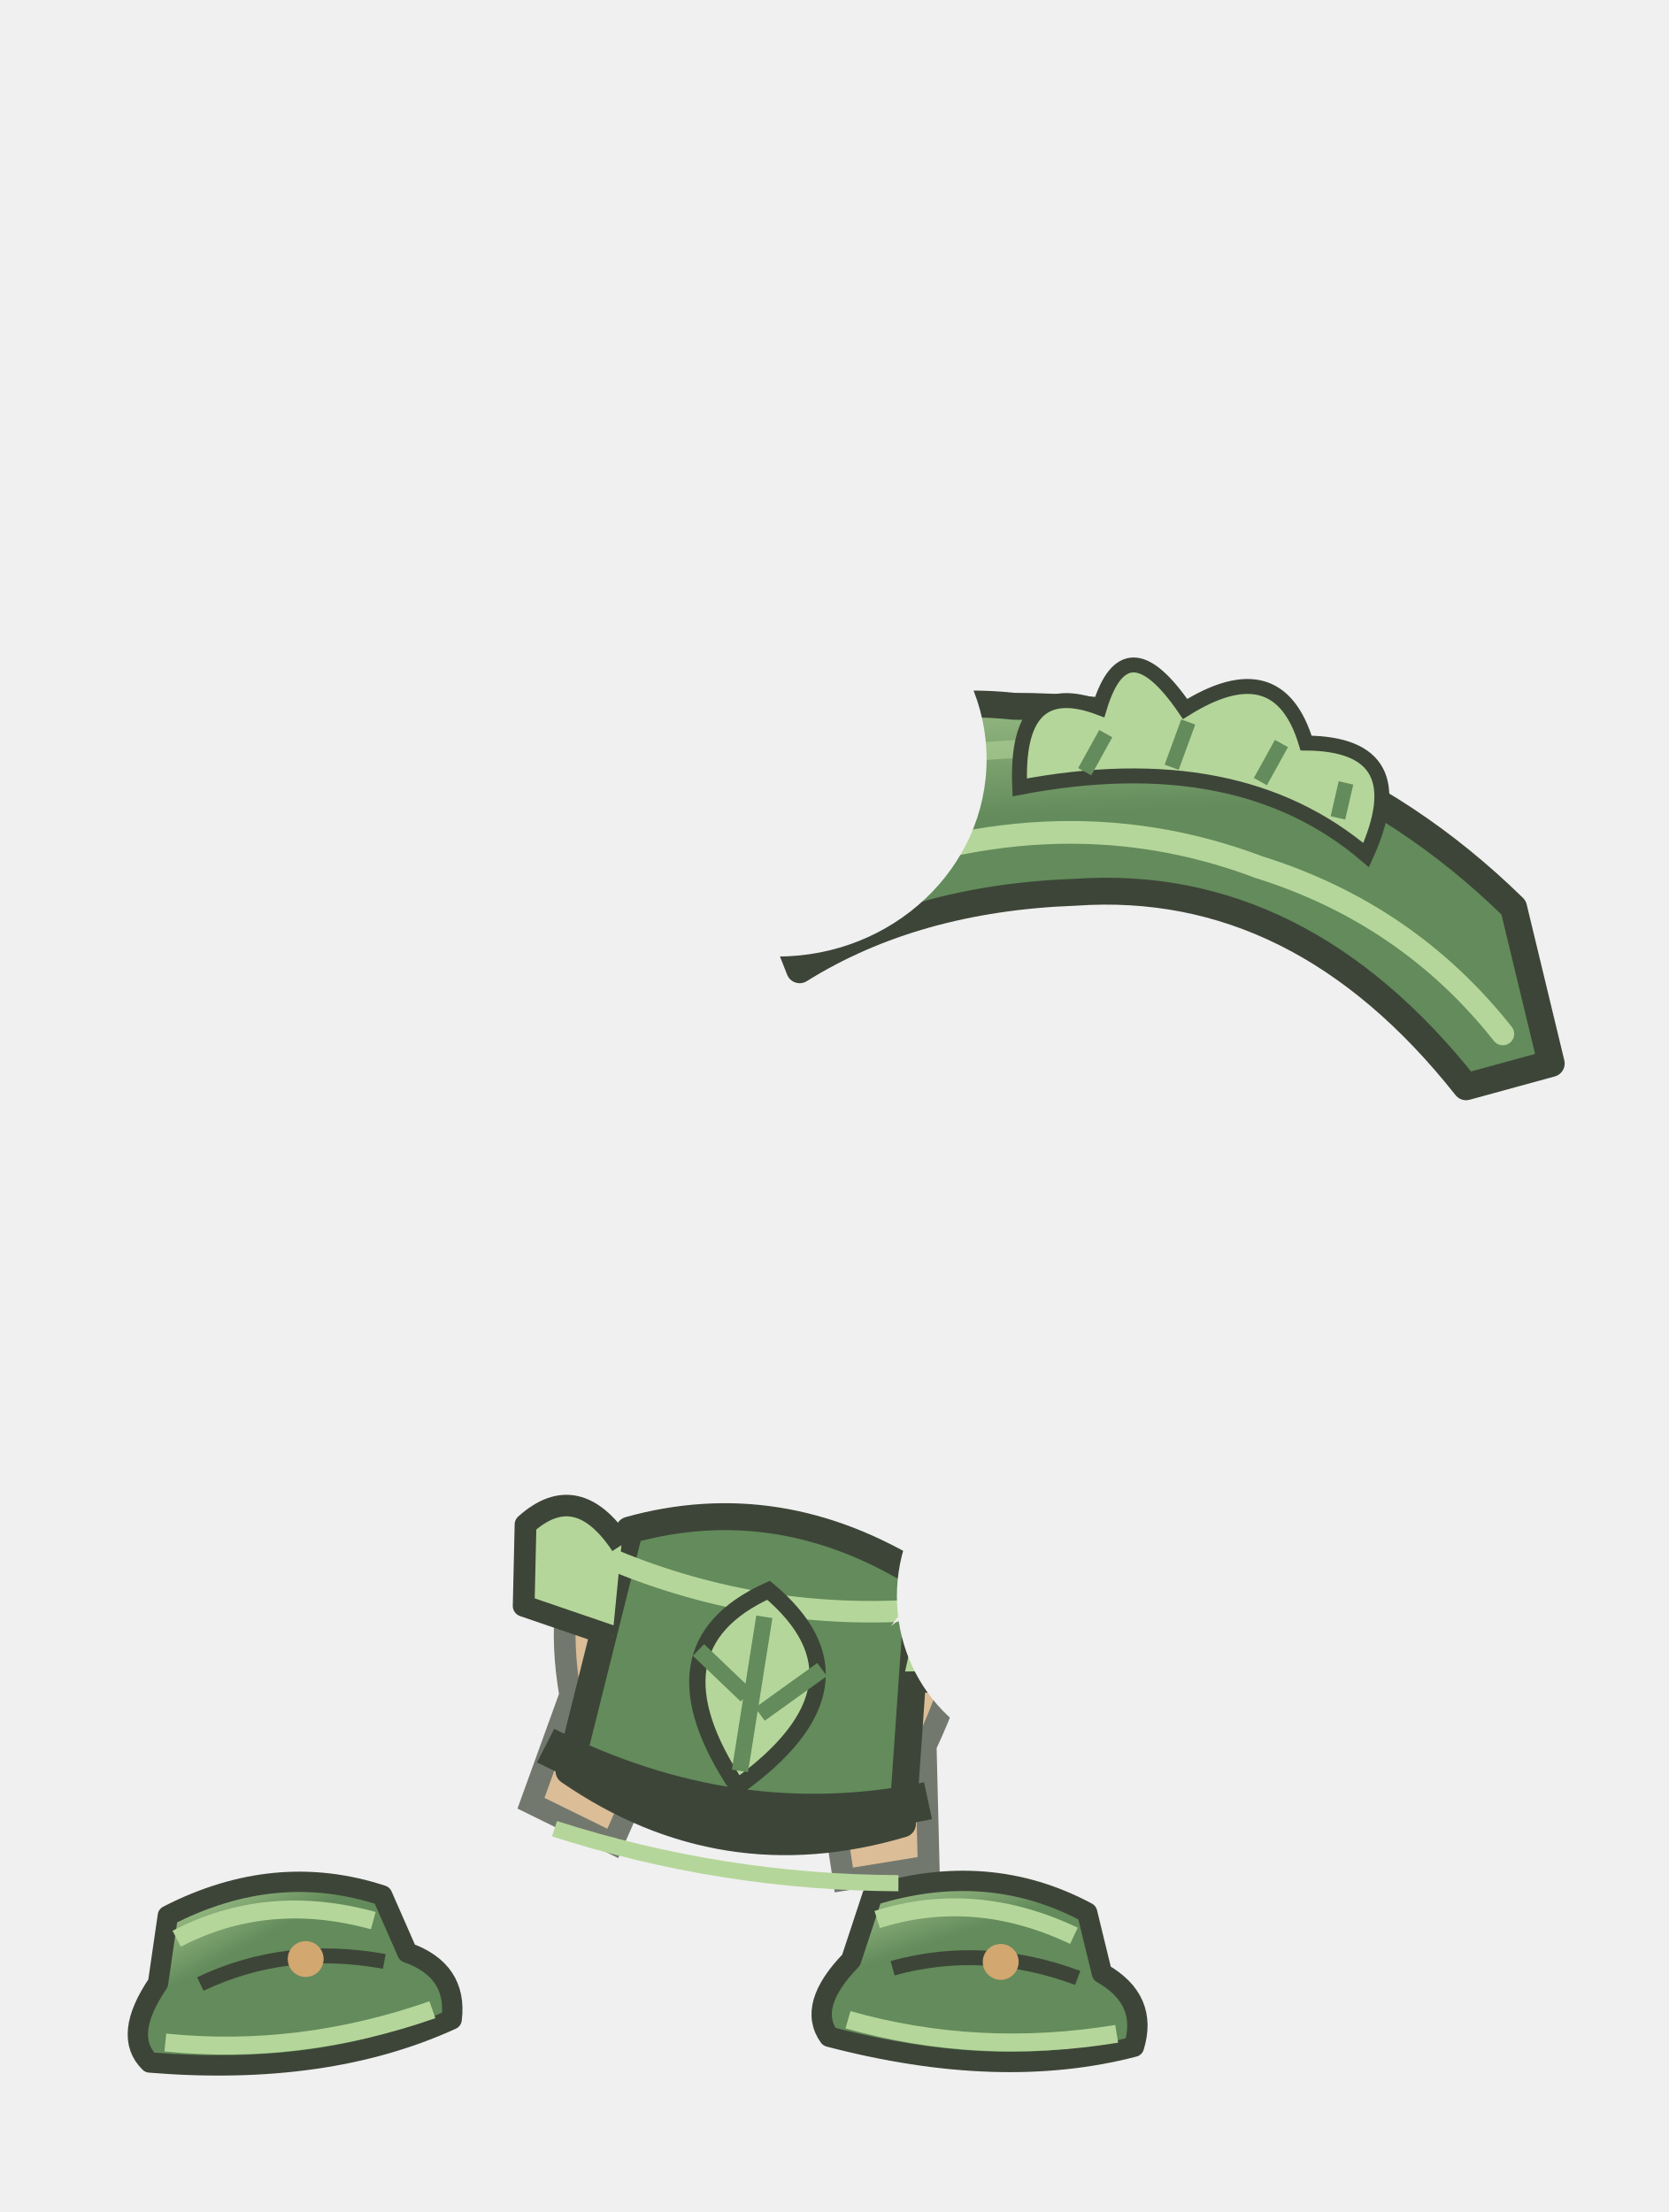
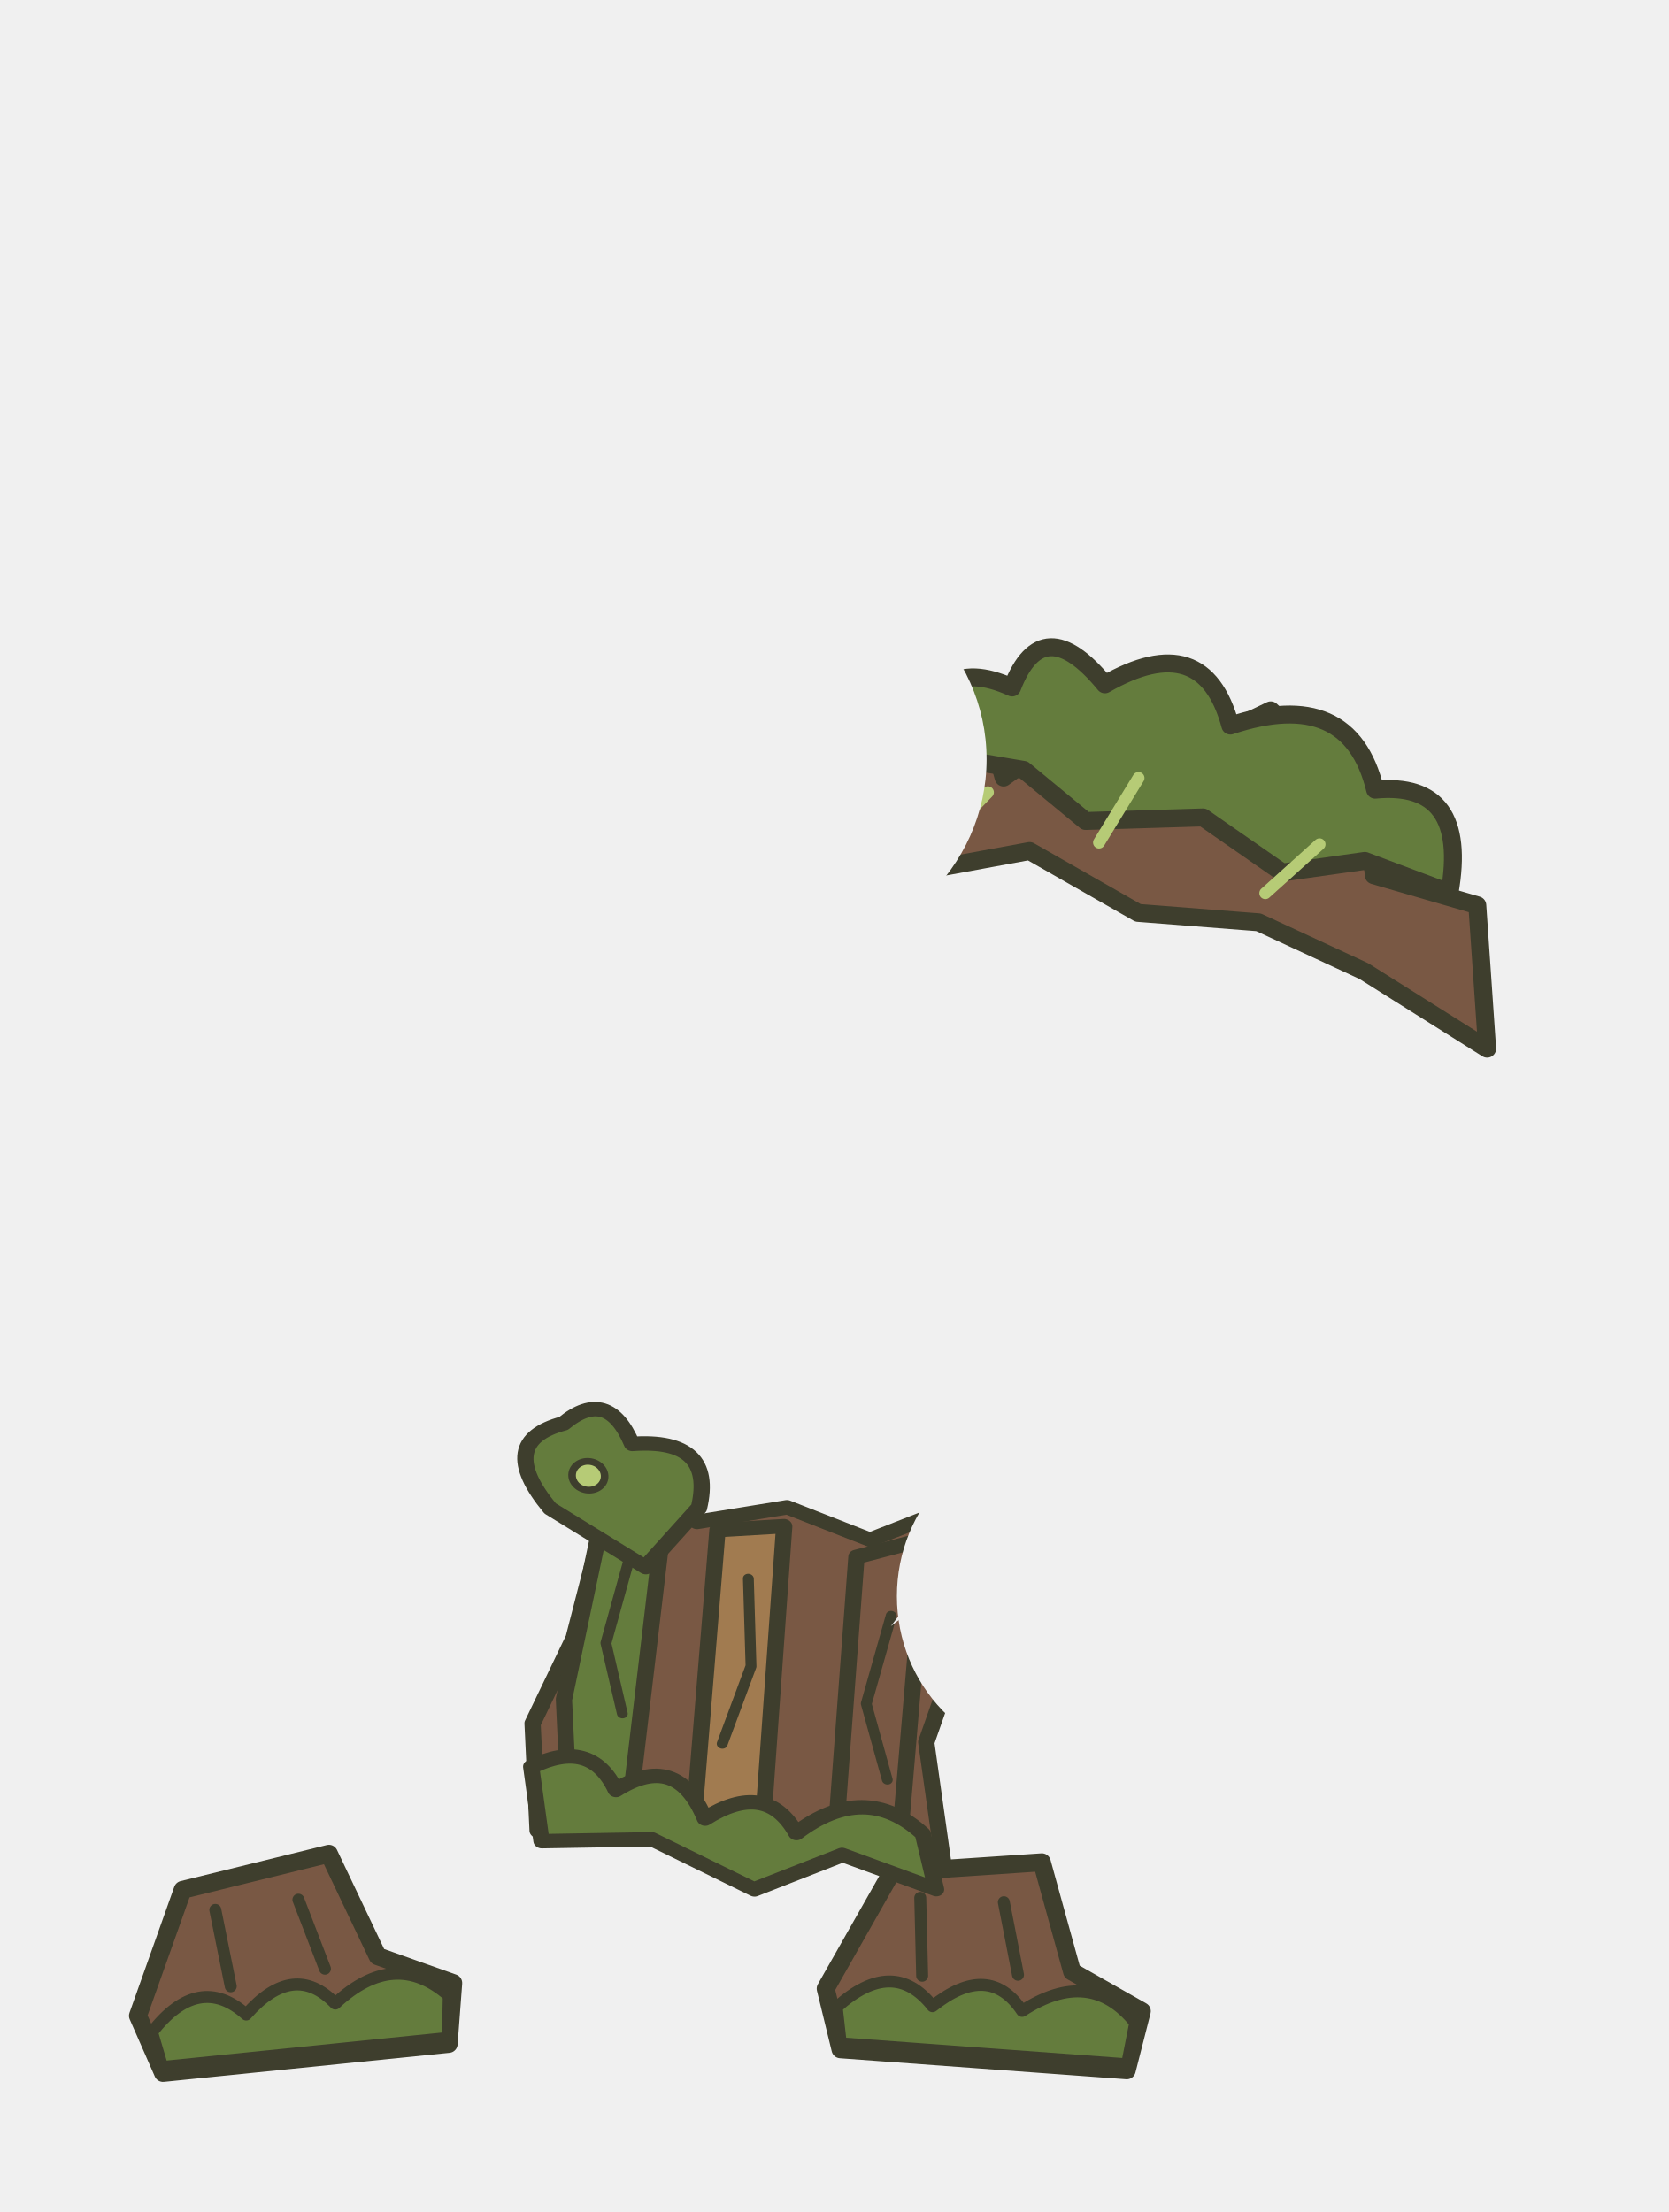
<svg xmlns="http://www.w3.org/2000/svg" width="279" height="370" viewBox="0 0 279 370" data-armor="moss" data-phase="attack" data-frame="3">
  <defs>
-     <linearGradient id="metal" x1="0" y1="0" x2=".7" y2="1">
-       <stop stop-color="#b5d69a" />
-       <stop offset=".4" stop-color="#638b5b" />
-       <stop offset="1" stop-color="#638b5b" />
+     <linearGradient id="metal" x1="0" y1="0" x2=".8" y2="1">
+       <stop stop-color="#b6cb76" />
+       <stop offset=".55" stop-color="#795844" />
+       <stop offset="1" stop-color="#b6cb76" />
    </linearGradient>
    <mask id="details" maskUnits="userSpaceOnUse" x="0" y="0" width="279" height="370">
      <rect width="279" height="370" fill="white" />
      <g fill="black">
        <ellipse data-protect="flower" cx="130" cy="127" rx="35" ry="33" />
        <ellipse data-protect="paw" cx="87" cy="151" rx="25" ry="29" />
        <ellipse data-protect="paw" cx="176" cy="267" rx="26" ry="27" />
        <polygon data-protect="scarf" points="117,225 168,247 149,272 188,242" />
      </g>
    </mask>
  </defs>
  <g mask="url(#details)">
    <g transform="translate(49 335) rotate(-7)">
      <g data-part="boot">
-         <path d="M-19 -17Q0 -24 17 -16L20 -6Q28 -2 26 6Q4 13 -25 7Q-29 2 -22 -6Z" fill="url(#metal)" stroke="#3d4538" stroke-width="3.4" stroke-linejoin="round" />
-         <path d="M-18 -13Q-2 -19 15 -12M-22 4Q0 9 23 4" fill="none" stroke="#b5d69a" stroke-width="3" />
-         <path d="M-15 -5Q0 -10 16 -5" fill="none" stroke="#3d4538" stroke-width="2.5" />
-         <circle cx="3" cy="-7" r="3" fill="#d2a770" />
+         <path d="M-16 -21L9 -24L15 -6L27 0L25 10L-23 9L-26 -1Z" fill="#795844" stroke="#3e3e2d" stroke-width="3" stroke-linejoin="round" stroke-linecap="round" />
+         <path d="M-11 -17L-10 -4M3 -17L6 -5" fill="none" stroke="#3e3e2d" stroke-width="2" stroke-linejoin="round" stroke-linecap="round" />
+         <path d="M-24 2Q-15 -7 -8 1Q1 -7 7 1Q18 -7 26 2L25 9L-23 8Z" fill="#647c3d" stroke="#3e3e2d" stroke-width="2" stroke-linejoin="round" stroke-linecap="round" />
      </g>
    </g>
    <g transform="translate(164 335) rotate(3)">
      <g data-part="boot">
-         <path d="M-19 -17Q0 -24 17 -16L20 -6Q28 -2 26 6Q4 13 -25 7Q-29 2 -22 -6Z" fill="url(#metal)" stroke="#3d4538" stroke-width="3.4" stroke-linejoin="round" />
-         <path d="M-18 -13Q-2 -19 15 -12M-22 4Q0 9 23 4" fill="none" stroke="#b5d69a" stroke-width="3" />
-         <path d="M-15 -5Q0 -10 16 -5" fill="none" stroke="#3d4538" stroke-width="2.5" />
-         <circle cx="3" cy="-7" r="3" fill="#d2a770" />
+         <path d="M-16 -21L9 -24L15 -6L27 0L25 10L-23 9L-26 -1Z" fill="#795844" stroke="#3e3e2d" stroke-width="3" stroke-linejoin="round" stroke-linecap="round" />
+         <path d="M-11 -17L-10 -4M3 -17L6 -5" fill="none" stroke="#3e3e2d" stroke-width="2" stroke-linejoin="round" stroke-linecap="round" />
+         <path d="M-24 2Q-15 -7 -8 1Q1 -7 7 1Q18 -7 26 2L25 9L-23 8Z" fill="#647c3d" stroke="#3e3e2d" stroke-width="2" stroke-linejoin="round" stroke-linecap="round" />
      </g>
    </g>
    <g transform="translate(126 282) rotate(9)">
-       <g data-part="chestplate" transform="translate(-45.5 -36) scale(0.91 0.9)">
-         <path d="M16 18Q11 29 17 47L13 68 29 73 34 54 66 54 72 73 87 68 83 46Q89 25 84 18" fill="#d2a770" opacity=".7" stroke="#3d4538" stroke-width="4" />
-         <path d="M23 15 Q49 3 77 15 L81 61 Q50 76 19 61Z" fill="#638b5b" stroke="#3d4538" stroke-width="5" stroke-linejoin="round" />
-         <path d="M22 18Q12 7 4 17L6 32 23 35M78 18Q88 7 96 17L94 32 77 35" fill="#b5d69a" stroke="#3d4538" stroke-width="4" stroke-linejoin="round" />
-         <path d="M21 21Q50 28 79 21" fill="none" stroke="#b5d69a" stroke-width="4" />
-         <path d="M14 57Q51 69 85 56" fill="none" stroke="#3d4538" stroke-width="7" />
-         <path d="M50 59Q29 36 50 22Q73 36 50 59Z" fill="#b5d69a" stroke="#3d4538" stroke-width="3" />
-         <path d="M50 27V56M49 42 39 35M52 45 62 35" stroke="#638b5b" stroke-width="3" />
-         <path d="M18 72Q50 77 82 72" fill="none" stroke="#b5d69a" stroke-width="3" />
+       <g data-part="chestplate" transform="scale(0.91 0.8)">
+         <path d="M-31 -40L-15 -32L1 -38L17 -34L29 -42L37 -19L33 6L40 32L19 29L4 41L-13 32L-35 37L-39 15L-34 -4Z" fill="#795844" stroke="#3e3e2d" stroke-width="3" stroke-linejoin="round" stroke-linecap="round" />
+         <path d="M-32 -36L-21 -30L-19 28L-30 31L-34 9Z" fill="#647c3d" stroke="#3e3e2d" stroke-width="3" stroke-linejoin="round" stroke-linecap="round" />
+         <path d="M-11 -31L1 -34L6 32L-7 29Z" fill="#a17b50" stroke="#3e3e2d" stroke-width="3" stroke-linejoin="round" stroke-linecap="round" />
+         <path d="M15 -30L27 -36L31 27L19 25Z" fill="#795844" stroke="#3e3e2d" stroke-width="3" stroke-linejoin="round" stroke-linecap="round" />
+         <path d="M-26 -24L-28 -4L-23 10M-4 -22L-1 -4L-4 13M23 -19L21 0L27 15" fill="none" stroke="#3e3e2d" stroke-width="2" stroke-linejoin="round" stroke-linecap="round" />
+         <path d="M-42 -30Q-54 -42 -42 -48Q-35 -57 -29 -46Q-14 -50 -15 -35L-23 -21Z" fill="#647c3d" stroke="#3e3e2d" stroke-width="3" stroke-linejoin="round" stroke-linecap="round" />
+         <path d="M-38 24Q-28 16 -22 26Q-12 16 -5 29Q5 19 12 29Q23 16 35 25L39 36L21 32L6 42L-14 35L-34 39Z" fill="#647c3d" stroke="#3e3e2d" stroke-width="3" stroke-linejoin="round" stroke-linecap="round" />
+         <circle cx="-36" cy="-38" r="3" fill="#b6cb76" stroke="#3e3e2d" stroke-width="1.4" />
      </g>
    </g>
    <g transform="translate(188 185) rotate(13)">
      <g data-part="helmet">
-         <path d="M-69 -26Q-66 -57 -33 -61Q15 -72 56 -47L68 -23L55 -16Q20 -44 -16 -33Q-42 -26 -58 -10Z" fill="url(#metal)" stroke="#3d4538" stroke-width="4.5" stroke-linejoin="round" />
-         <path d="M-58 -24Q-24 -49 13 -44Q39 -42 59 -26" fill="none" stroke="#b5d69a" stroke-width="3.8" stroke-linecap="round" />
-         <path d="M-52 -46Q-22 -61 10 -57" fill="none" stroke="#b5d69a" stroke-width="3" opacity=".55" />
-         <path d="M-29 -48Q-34 -66 -19 -64Q-18 -79 -5 -67Q8 -80 16 -66Q34 -70 30 -50Q5 -63 -29 -48Z" fill="#b5d69a" stroke="#3d4538" stroke-width="2.5" />
-         <path d="M-19 -53L-17 -60M-5 -57L-4 -65M10 -58L12 -65M24 -55L24 -61" stroke="#638b5b" stroke-width="2.5" />
+         <path d="M-55 -25L-57 -54L-38 -60L-32 -49L-18 -65L-1 -62L9 -70L28 -59L32 -47L50 -46L57 -23L34 -31L15 -35L-5 -32L-25 -38Z" fill="#795844" stroke="#3e3e2d" stroke-width="3" stroke-linejoin="round" stroke-linecap="round" />
+         <path d="M-46 -50Q-49 -67 -34 -64Q-32 -78 -19 -68Q-5 -81 3 -66Q21 -77 29 -61Q44 -66 45 -47L30 -49L17 -44L2 -50L-17 -45L-29 -51Z" fill="#647c3d" stroke="#3e3e2d" stroke-width="3" stroke-linejoin="round" stroke-linecap="round" />
+         <path d="M-40 -36L-34 -46M-14 -42L-10 -54M15 -40L22 -50" fill="none" stroke="#b6cb76" stroke-width="2" stroke-linejoin="round" stroke-linecap="round" />
      </g>
    </g>
  </g>
</svg>
